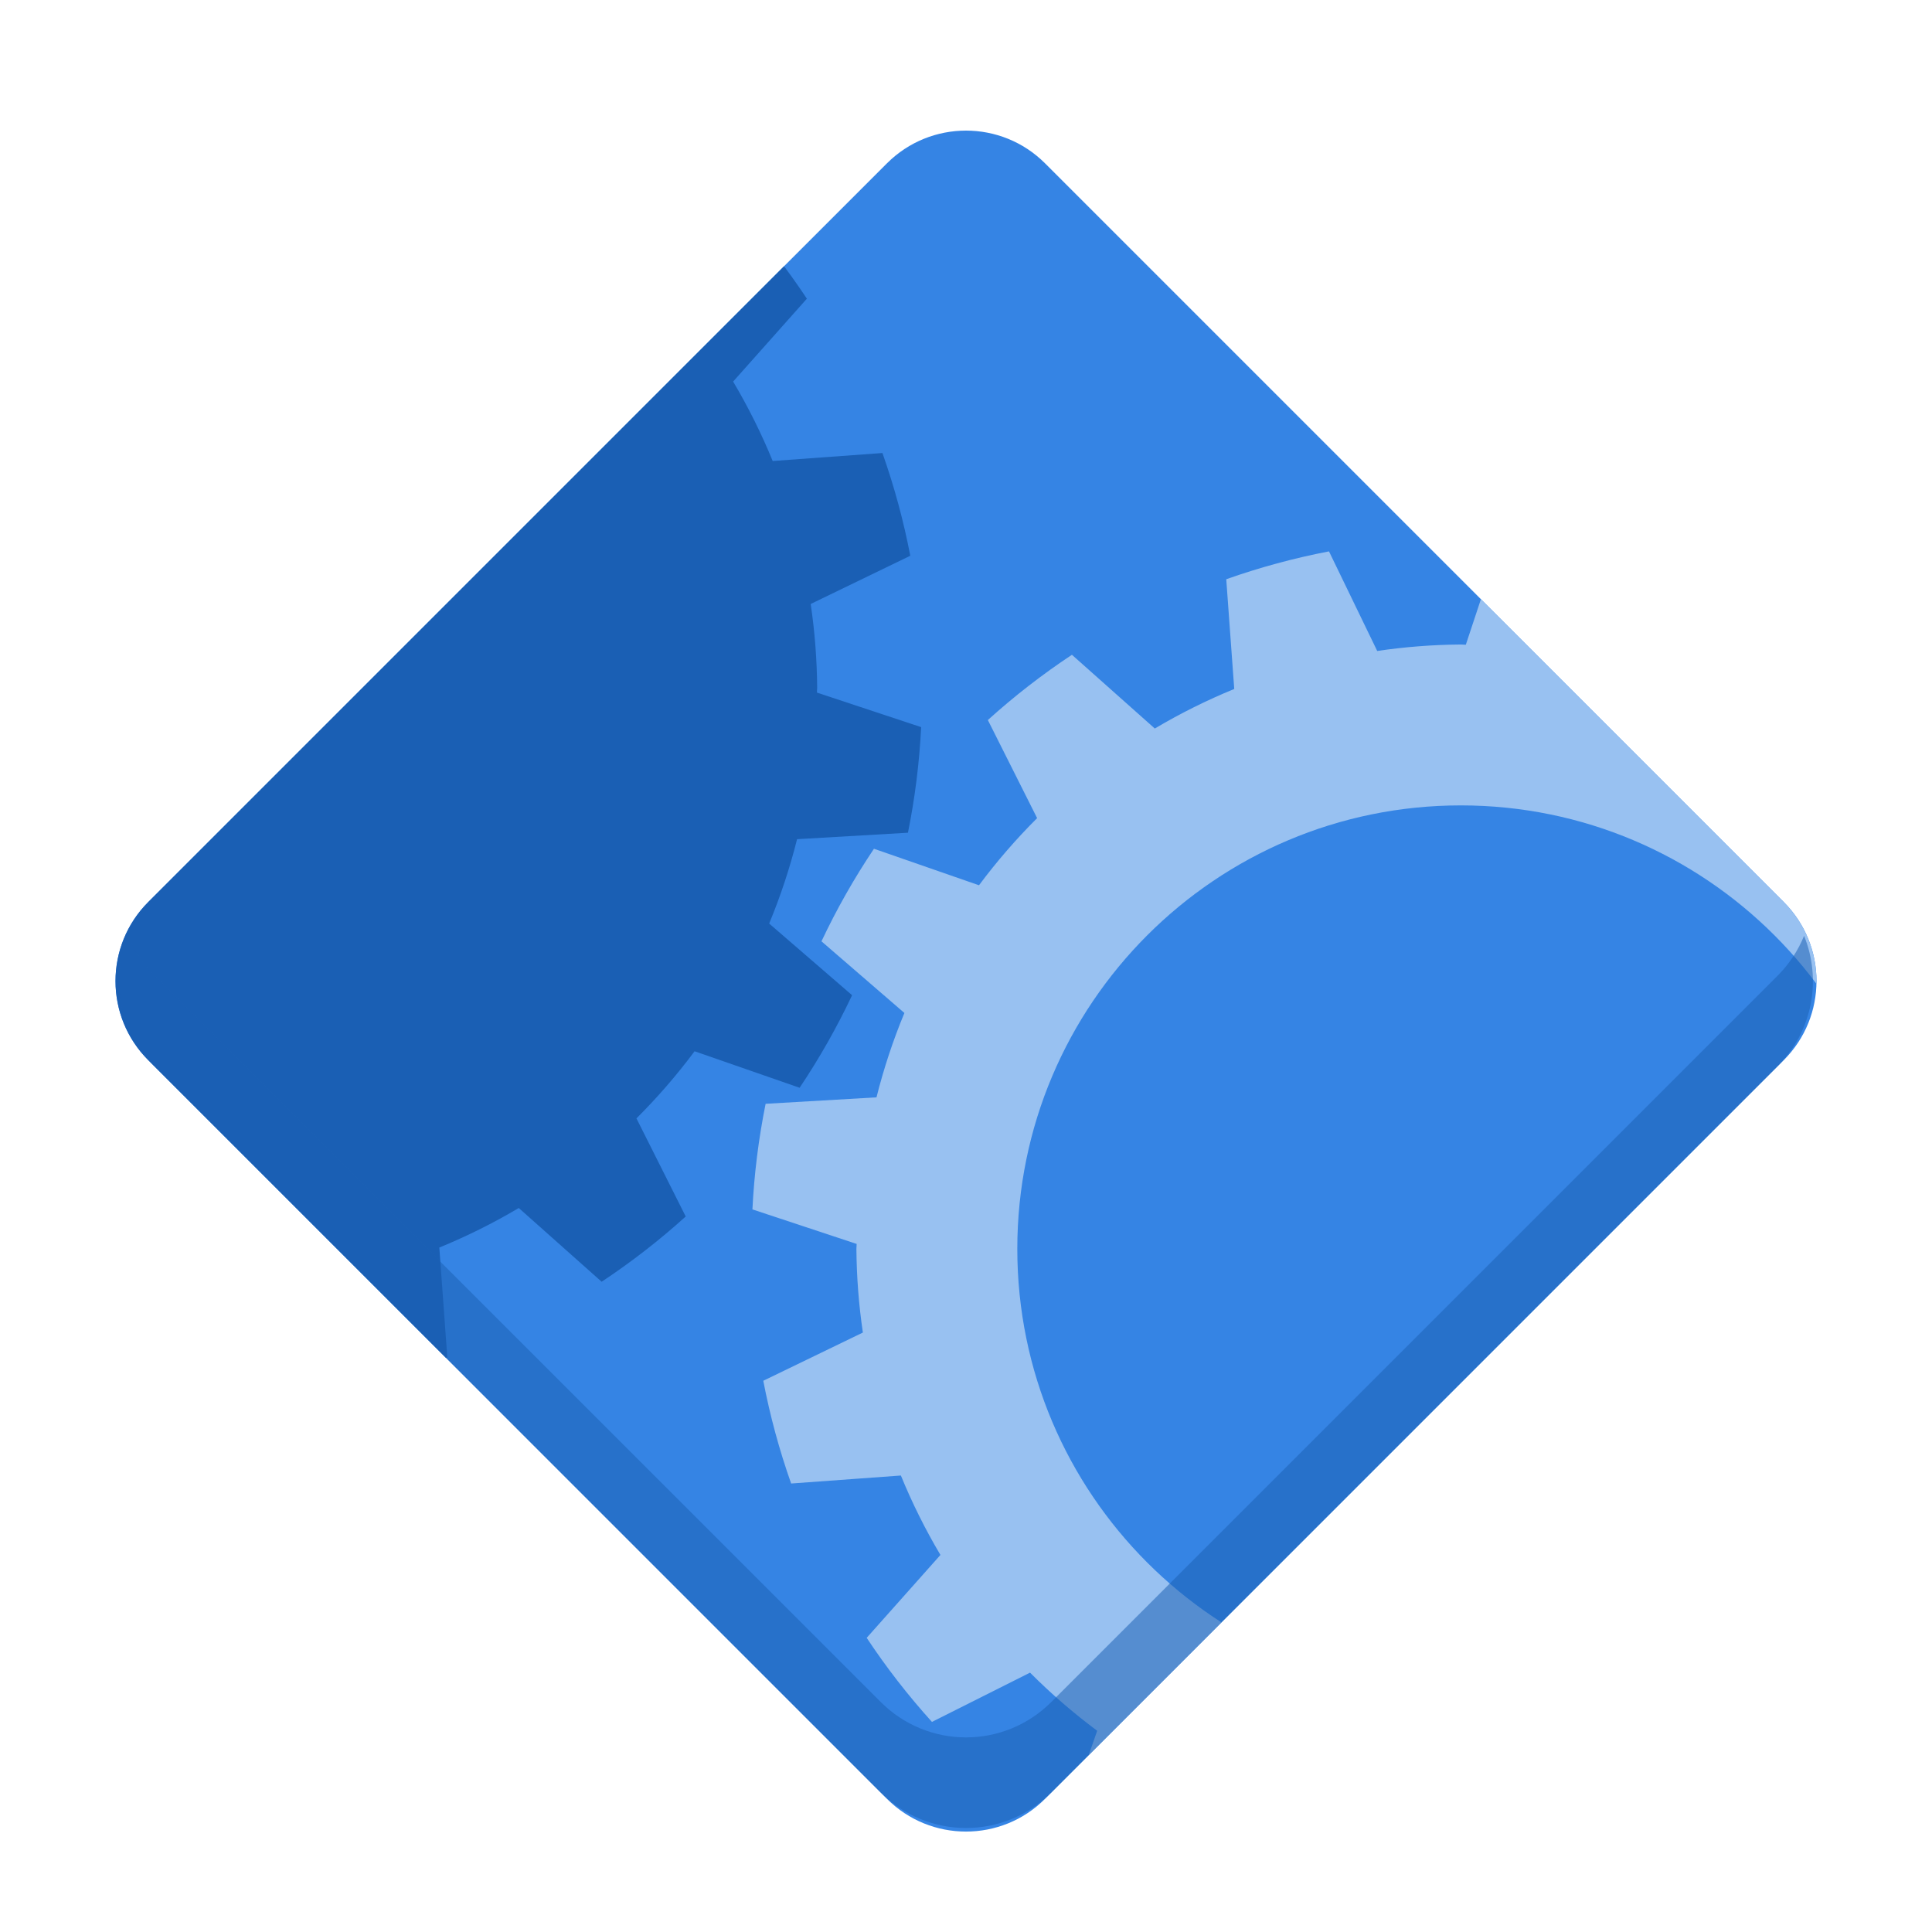
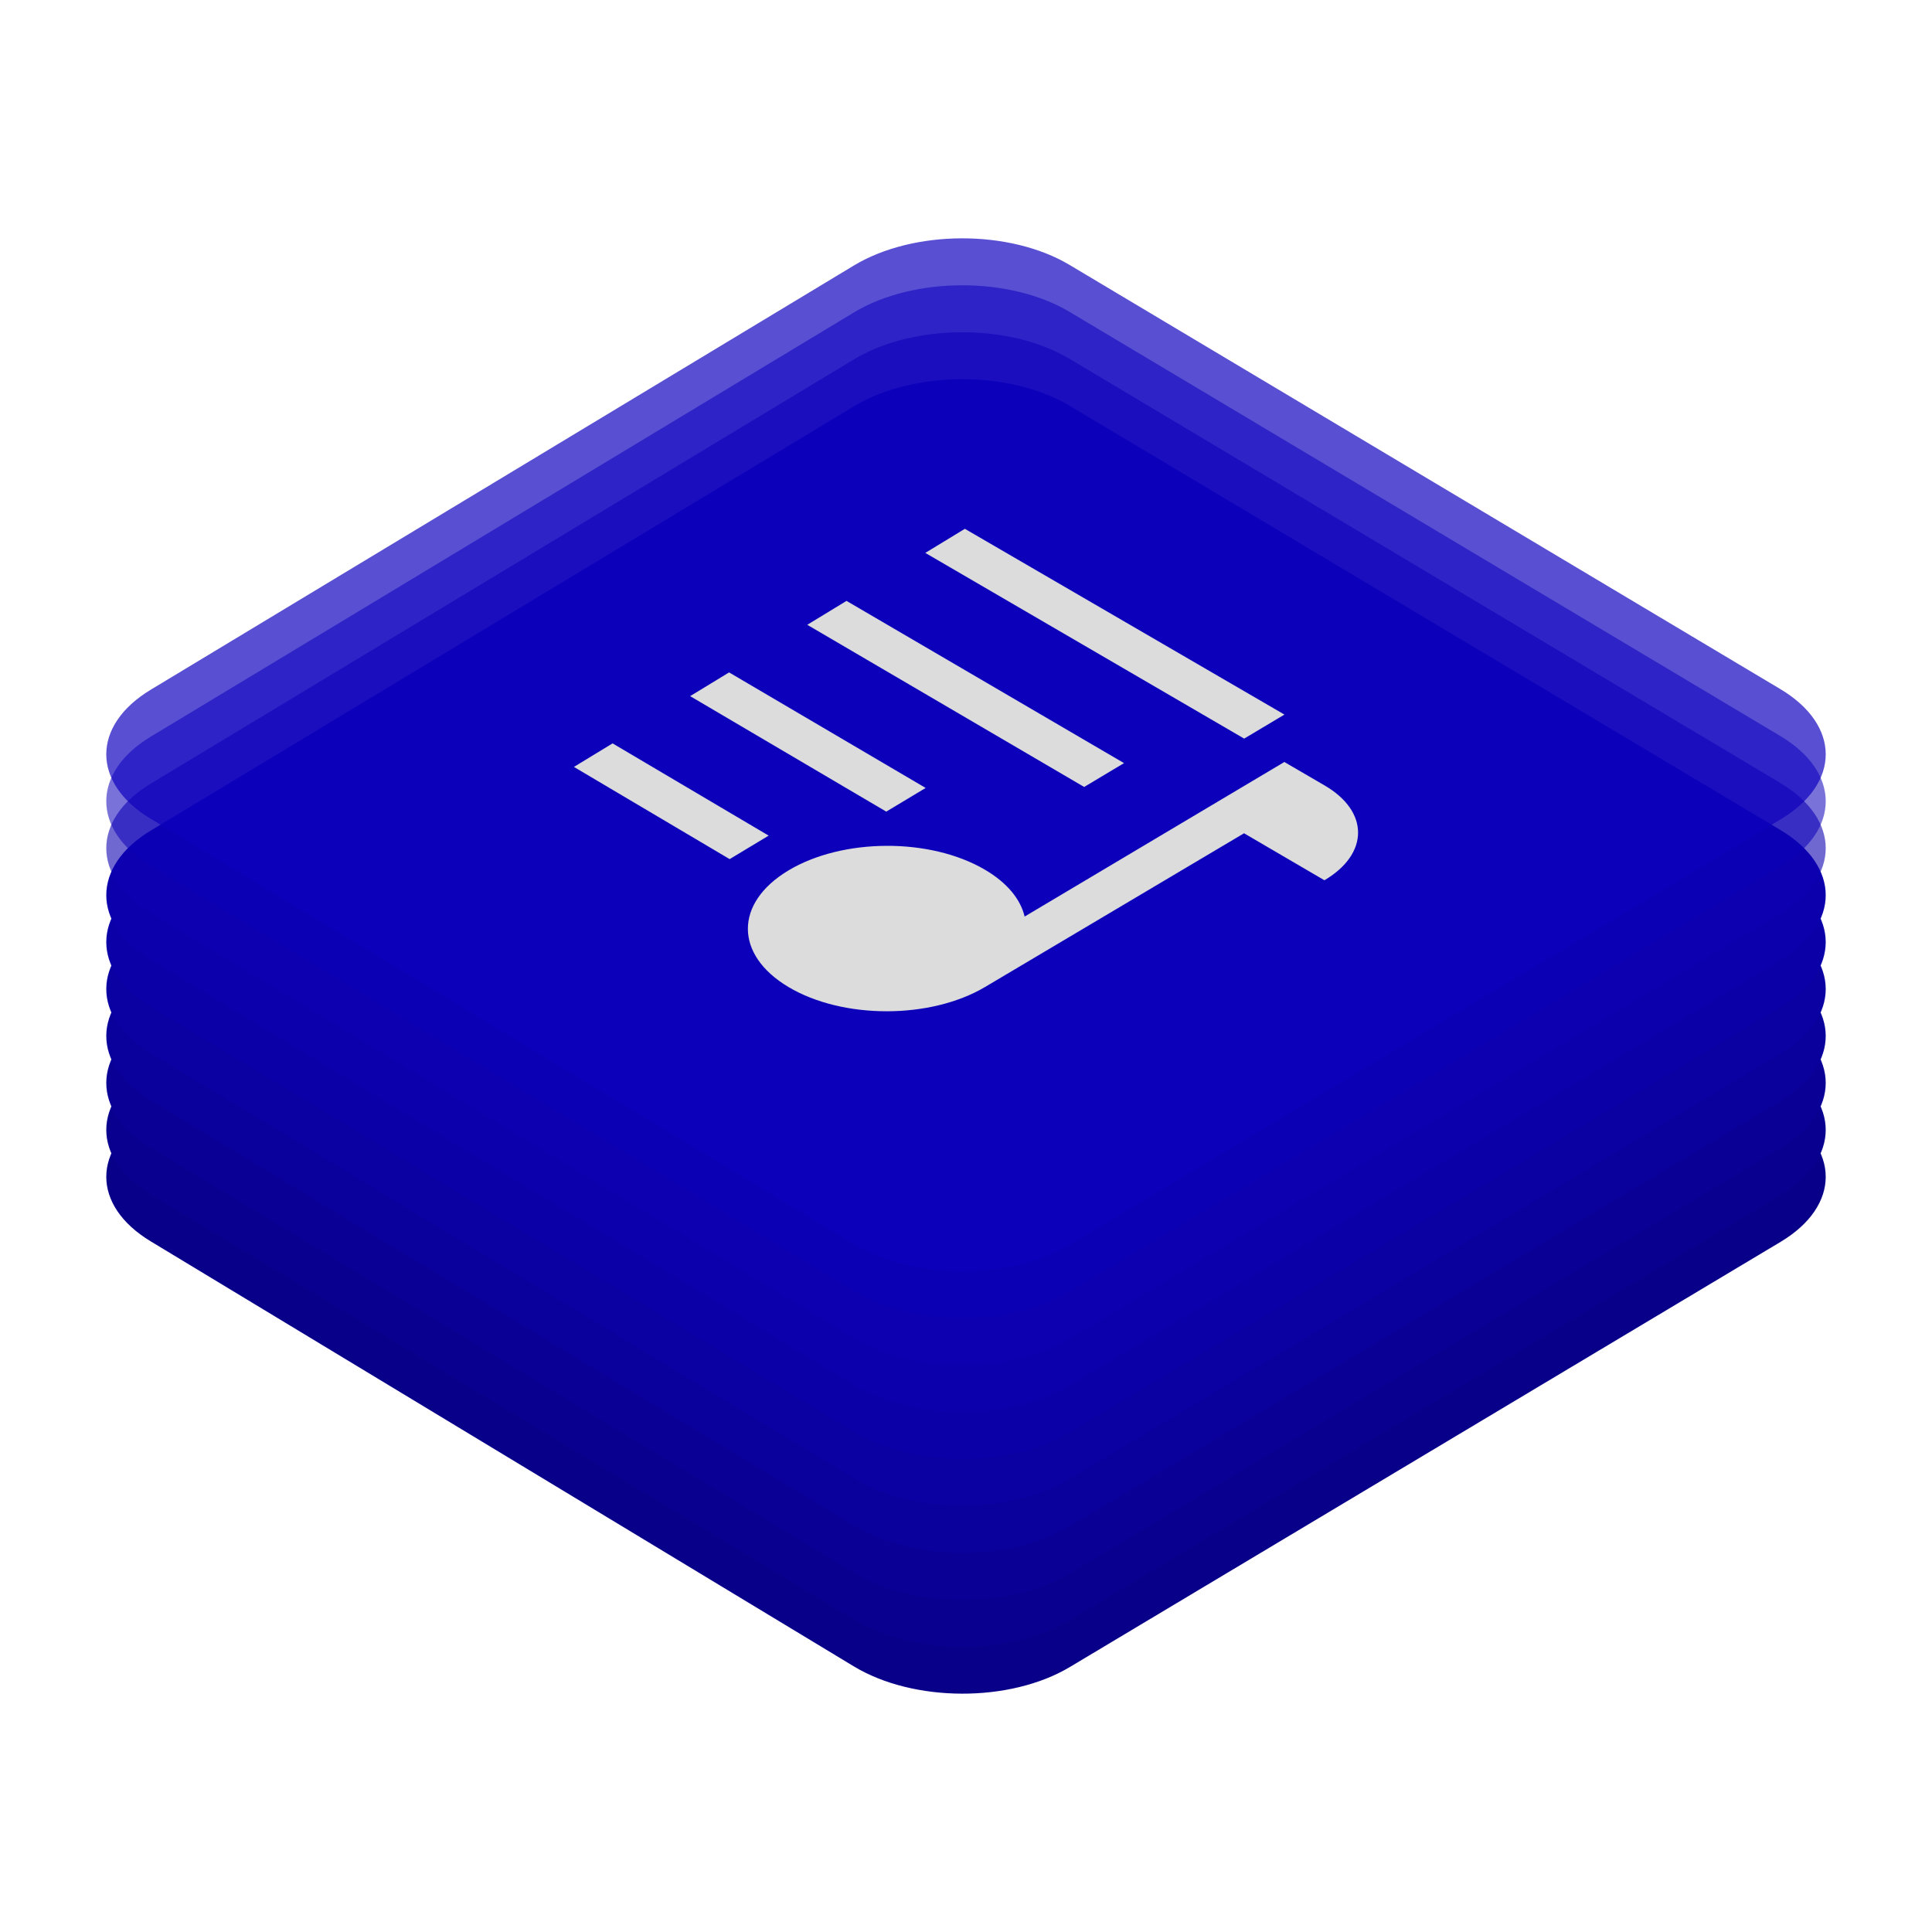
- <svg xmlns="http://www.w3.org/2000/svg" width="33.75mm" height="33.75mm" viewBox="0 0 33.75 33.75" version="1.1" id="svg974">
-   <defs id="defs968">
-     <clipPath clipPathUnits="userSpaceOnUse" id="clipPath18689">
-       <rect clip-path="none" transform="rotate(45)" ry="32" rx="32" y="123.999" x="486.037" height="362.943" width="362.943" id="rect18691" style="display:inline;opacity:1;vector-effect:none;fill:#4a86cf;fill-opacity:1;stroke:none;stroke-width:26.067;stroke-linecap:butt;stroke-linejoin:miter;stroke-miterlimit:4;stroke-dasharray:none;stroke-dashoffset:0;stroke-opacity:1;marker:none;marker-start:none;marker-mid:none;marker-end:none;paint-order:normal;enable-background:new" />
-     </clipPath>
-     <clipPath clipPathUnits="userSpaceOnUse" id="clipPath18689-3">
-       <rect clip-path="none" transform="rotate(45)" ry="32" rx="32" y="123.999" x="486.037" height="362.943" width="362.943" id="rect18691-6" style="display:inline;opacity:1;vector-effect:none;fill:#4a86cf;fill-opacity:1;stroke:none;stroke-width:26.067;stroke-linecap:butt;stroke-linejoin:miter;stroke-miterlimit:4;stroke-dasharray:none;stroke-dashoffset:0;stroke-opacity:1;marker:none;marker-start:none;marker-mid:none;marker-end:none;paint-order:normal;enable-background:new" />
-     </clipPath>
+ <svg xmlns="http://www.w3.org/2000/svg" width="1024" height="1024" viewBox="0 0 270.933 270.933" version="1.1" id="svg1" xml:space="preserve">
+   <defs id="defs1">
+     <style type="text/css" id="current-color-scheme">
+       .ColorScheme-Text {
+         color:#232629;
+       }
+       </style>
  </defs>
-   <g id="layer1" transform="translate(-61.81982,-103.944)">
-     <g transform="matrix(0.2636723,0,0,0.2636723,61.81982,-529.397)" style="display:inline;stroke-width:0.25;enable-background:new" id="g1836">
-       <g transform="matrix(0.25,0,0,0.25,0,2295)" id="g18818" style="stroke-width:0.25">
-         <g style="stroke-width:0.27" transform="matrix(0.9260519,0,0,0.9260519,18.93073,50.87633)" id="g18590">
-           <g style="stroke-width:0.27" id="g18681" clip-path="url(#clipPath18689-3)">
-             <rect style="opacity:1;vector-effect:none;fill:#3584e4;fill-opacity:1;stroke:none;stroke-width:8.221;stroke-linecap:butt;stroke-linejoin:miter;stroke-miterlimit:4;stroke-dasharray:none;stroke-dashoffset:0;stroke-opacity:1;marker:none;marker-start:none;marker-mid:none;marker-end:none;paint-order:normal" id="rect18571" width="424" height="424" x="458.337" y="90.642" rx="10.092" ry="10.092" transform="matrix(0.6052817,0.6052817,-0.6052817,0.6052817,33.44063,99.07363)" clip-path="none" />
-             <circle style="opacity:1;vector-effect:none;fill:#f66151;fill-opacity:1;stroke:none;stroke-width:7.037;stroke-linecap:butt;stroke-linejoin:miter;stroke-miterlimit:4;stroke-dasharray:none;stroke-dashoffset:0;stroke-opacity:1;marker:none;marker-start:none;marker-mid:none;marker-end:none;paint-order:normal" id="path18706" cx="0" cy="0" r="0" transform="translate(0,-212)" />
-             <circle style="opacity:1;vector-effect:none;fill:#f66151;fill-opacity:1;stroke:none;stroke-width:7.037;stroke-linecap:butt;stroke-linejoin:miter;stroke-miterlimit:4;stroke-dasharray:none;stroke-dashoffset:0;stroke-opacity:1;marker:none;marker-start:none;marker-mid:none;marker-end:none;paint-order:normal" id="path18708" cx="0" cy="0" r="0" transform="translate(0,-212)" />
-             <path style="display:inline;opacity:1;vector-effect:none;fill:#98c1f1;fill-opacity:1;stroke:none;stroke-width:7.037;stroke-linecap:butt;stroke-linejoin:miter;stroke-miterlimit:4;stroke-dasharray:none;stroke-dashoffset:0;stroke-opacity:1;marker:none;marker-start:none;marker-mid:none;marker-end:none;paint-order:normal;enable-background:new" d="m 408.92,561.918 -9.886,29.829 a 172.971,172.971 0 0 0 -1.427,-0.071 172.971,172.971 0 0 0 -23.929,1.852 l -13.801,-28.501 a 203.293,203.293 0 0 0 -29.401,7.972 l 2.286,31.405 a 172.971,172.971 0 0 0 -22.732,11.319 l -23.718,-21.103 a 203.293,203.293 0 0 0 -24.059,18.674 l 14.099,28.073 a 172.971,172.971 0 0 0 -16.636,19.211 l -30.058,-10.448 a 203.293,203.293 0 0 0 -15.017,26.488 l 23.73,20.507 a 172.971,172.971 0 0 0 -7.985,24.143 l -31.73,1.849 a 203.293,203.293 0 0 0 -3.778,30.217 l 29.829,9.886 a 172.971,172.971 0 0 0 -0.071,1.427 172.971,172.971 0 0 0 1.852,23.929 l -28.501,13.801 a 203.293,203.293 0 0 0 7.972,29.401 l 31.405,-2.286 a 172.971,172.971 0 0 0 11.319,22.732 l -21.103,23.718 a 203.293,203.293 0 0 0 18.674,24.059 l 28.073,-14.099 a 172.971,172.971 0 0 0 19.211,16.636 l -10.448,30.058 a 203.293,203.293 0 0 0 26.488,15.017 l 20.507,-23.73 a 172.971,172.971 0 0 0 24.143,7.985 l 1.849,31.73 a 203.293,203.293 0 0 0 30.217,3.778 l 9.886,-29.829 a 172.971,172.971 0 0 0 1.427,0.071 172.971,172.971 0 0 0 23.929,-1.852 l 13.801,28.501 a 203.293,203.293 0 0 0 29.401,-7.972 l -2.286,-31.405 a 172.971,172.971 0 0 0 22.732,-11.319 l 23.718,21.103 A 203.293,203.293 0 0 0 532.96,916 l -14.099,-28.073 a 172.971,172.971 0 0 0 16.636,-19.211 l 30.058,10.448 a 203.293,203.293 0 0 0 15.017,-26.488 l -23.73,-20.507 a 172.971,172.971 0 0 0 7.985,-24.143 l 31.73,-1.849 a 203.293,203.293 0 0 0 3.778,-30.217 l -29.829,-9.886 a 172.971,172.971 0 0 0 0.071,-1.427 172.971,172.971 0 0 0 -1.852,-23.929 l 28.501,-13.801 a 203.293,203.293 0 0 0 -7.972,-29.401 l -31.405,2.286 a 172.971,172.971 0 0 0 -11.319,-22.732 l 21.103,-23.718 a 203.293,203.293 0 0 0 -18.674,-24.059 l -28.073,14.099 a 172.971,172.971 0 0 0 -19.211,-16.636 l 10.448,-30.058 A 203.293,203.293 0 0 0 485.636,581.681 l -20.507,23.73 a 172.971,172.971 0 0 0 -24.143,-7.985 l -1.849,-31.73 a 203.293,203.293 0 0 0 -30.217,-3.778 z M 397.607,637.722 A 126.926,126.926 0 0 1 524.532,764.647 126.926,126.926 0 0 1 397.607,891.572 126.926,126.926 0 0 1 270.682,764.647 126.926,126.926 0 0 1 397.607,637.722 Z" id="path18717-4" />
-             <path id="path18758" d="m 51.748,401.284 -9.886,29.829 c -0.476,-0.026 -0.951,-0.05 -1.427,-0.071 -8.01,0.062 -16.005,0.681 -23.929,1.852 L 2.706,404.392 c -9.986,1.918 -19.814,4.583 -29.401,7.972 l 2.286,31.405 c -7.844,3.211 -15.442,6.994 -22.732,11.319 l -23.718,-21.103 c -8.475,5.614 -16.518,11.857 -24.059,18.674 l 14.099,28.073 c -6.009,5.987 -11.569,12.408 -16.636,19.211 l -30.058,-10.448 c -5.661,8.442 -10.68,17.296 -15.017,26.488 l 23.73,20.507 c -3.25,7.841 -5.919,15.91 -7.985,24.143 l -31.73,1.849 c -2.013,9.964 -3.276,20.064 -3.778,30.217 l 29.829,9.886 c -0.026,0.476 -0.05,0.951 -0.071,1.427 0.062,8.01 0.681,16.005 1.852,23.929 l -28.501,13.801 c 1.918,9.986 4.583,19.814 7.972,29.401 l 31.405,-2.286 c 3.211,7.844 6.994,15.442 11.319,22.732 l -21.103,23.718 c 5.614,8.475 11.857,16.518 18.674,24.059 l 28.073,-14.099 c 5.987,6.009 12.408,11.569 19.211,16.636 l -10.448,30.058 c 8.442,5.661 17.296,10.68 26.488,15.017 l 20.507,-23.73 c 7.841,3.25 15.91,5.919 24.143,7.985 l 1.849,31.73 c 9.964,2.013 20.064,3.276 30.217,3.778 l 9.886,-29.829 c 0.476,0.026 0.951,0.05 1.427,0.071 8.01,-0.062 16.005,-0.681 23.929,-1.852 l 13.801,28.501 c 9.986,-1.918 19.814,-4.583 29.401,-7.972 l -2.286,-31.405 c 7.844,-3.211 15.442,-6.994 22.732,-11.319 l 23.718,21.103 c 8.475,-5.614 16.518,-11.857 24.059,-18.674 l -14.099,-28.073 c 6.009,-5.987 11.569,-12.408 16.636,-19.211 l 30.058,10.448 c 5.661,-8.442 10.68,-17.296 15.017,-26.488 l -23.73,-20.507 c 3.25,-7.841 5.919,-15.91 7.985,-24.143 l 31.73,-1.849 c 2.013,-9.964 3.276,-20.064 3.778,-30.217 l -29.829,-9.886 c 0.026,-0.476 0.05,-0.951 0.071,-1.427 -0.062,-8.01 -0.681,-16.005 -1.852,-23.929 l 28.501,-13.801 c -1.918,-9.986 -4.583,-19.814 -7.972,-29.401 l -31.405,2.286 c -3.211,-7.844 -6.994,-15.442 -11.319,-22.732 l 21.103,-23.718 c -5.614,-8.475 -11.857,-16.518 -18.674,-24.059 l -28.073,14.099 c -5.987,-6.009 -12.408,-11.569 -19.211,-16.636 l 10.448,-30.058 c -8.442,-5.661 -17.296,-10.68 -26.488,-15.017 l -20.507,23.73 c -7.841,-3.25 -15.91,-5.919 -24.143,-7.985 l -1.849,-31.73 c -9.964,-2.013 -20.064,-3.276 -30.217,-3.778 z" style="display:inline;opacity:1;vector-effect:none;fill:#1a5fb4;fill-opacity:1;stroke:none;stroke-width:7.037;stroke-linecap:butt;stroke-linejoin:miter;stroke-miterlimit:4;stroke-dasharray:none;stroke-dashoffset:0;stroke-opacity:1;marker:none;marker-start:none;marker-mid:none;marker-end:none;paint-order:normal;enable-background:new" />
-           </g>
-         </g>
-         <path style="display:inline;opacity:0.534;vector-effect:none;fill:#1a5fb4;fill-opacity:1;stroke:none;stroke-width:1.629;stroke-linecap:butt;stroke-linejoin:miter;stroke-miterlimit:4;stroke-dasharray:none;stroke-dashoffset:0;stroke-opacity:1;marker:none;marker-start:none;marker-mid:none;marker-end:none;paint-order:normal;enable-background:new" clip-path="none" d="m 8.477,2676 c -1.171,2.887 -0.583,6.308 1.766,8.656 l 48.102,48.102 c 3.134,3.134 8.179,3.134 11.312,0 l 48.102,-48.102 c 2.348,-2.348 2.937,-5.77 1.766,-8.656 -0.392,0.966 -0.98,1.871 -1.766,2.656 l -48.102,48.102 c -3.134,3.134 -8.179,3.134 -11.312,0 L 10.242,2678.656 C 9.457,2677.871 8.868,2676.965 8.477,2676 Z" transform="matrix(4,0,0,4,0,-10028)" id="rect18571-6" />
-       </g>
-       <rect y="2402" x="-1.5000001e-06" height="128" width="128" id="rect9125-7-2" style="display:inline;opacity:1;vector-effect:none;fill:none;fill-opacity:1;stroke:none;stroke-width:1.25;stroke-linecap:butt;stroke-linejoin:miter;stroke-miterlimit:4;stroke-dasharray:none;stroke-dashoffset:0;stroke-opacity:1;marker:none;marker-start:none;marker-mid:none;marker-end:none;paint-order:normal;enable-background:new" />
-     </g>
+   <g id="layer1" />
+   <g id="g213" transform="matrix(1.539015,0,0,1.539015,-72.92766,-109.3013)">
+     <path d="m 144.843,133.659 64.763,38.648 c 5.51,3.288 5.52,8.586 0.022,11.875 l -64.75,38.732 c -5.459,3.266 -14.244,3.239 -19.695,-0.056 L 61.11,184.126 c -5.393,-3.26 -5.385,-8.504 0.017,-11.763 l 64.06,-38.648 c 5.44,-3.281 14.206,-3.308 19.657,-0.055 z" style="fill:#09008a;fill-opacity:1;stroke:none;stroke-width:0px;stroke-opacity:0" id="path204" />
+     <path d="m 144.843,129.382 64.763,38.647 c 5.51,3.288 5.52,8.586 0.022,11.875 l -64.75,38.733 c -5.459,3.265 -14.244,3.238 -19.695,-0.056 L 61.11,179.849 c -5.393,-3.26 -5.385,-8.505 0.017,-11.764 l 64.06,-38.647 c 5.44,-3.282 14.206,-3.309 19.657,-0.056 z" style="fill:#090090;fill-opacity:1;stroke:none;stroke-width:0px;stroke-opacity:0" id="path205" />
+     <path d="m 144.843,125.104 64.763,38.647 c 5.51,3.288 5.52,8.586 0.022,11.875 l -64.75,38.733 c -5.459,3.266 -14.244,3.239 -19.695,-0.056 L 61.11,175.571 c -5.393,-3.26 -5.385,-8.505 0.017,-11.763 L 125.186,125.16 c 5.44,-3.282 14.206,-3.308 19.657,-0.056 z" style="fill:#0a0096;fill-opacity:1;stroke:none;stroke-width:0px;stroke-opacity:0" id="path206" />
+     <path d="m 144.843,120.826 64.763,38.648 c 5.51,3.288 5.52,8.586 0.022,11.875 l -64.75,38.732 c -5.459,3.266 -14.244,3.239 -19.695,-0.056 L 61.11,171.293 c -5.393,-3.26 -5.385,-8.504 0.017,-11.763 l 64.06,-38.648 c 5.44,-3.282 14.206,-3.308 19.657,-0.055 z" style="fill:#0a009b;fill-opacity:1;stroke:none;stroke-width:0px;stroke-opacity:0" id="path207" />
+     <path d="m 144.843,116.549 64.763,38.647 c 5.51,3.288 5.52,8.586 0.022,11.875 l -64.75,38.732 c -5.459,3.266 -14.244,3.239 -19.695,-0.056 L 61.11,167.015 c -5.393,-3.26 -5.385,-8.504 0.017,-11.763 l 64.06,-38.647 c 5.44,-3.282 14.206,-3.309 19.657,-0.056 z" style="fill:#0b00a1;fill-opacity:1;stroke:none;stroke-width:0px;stroke-opacity:0" id="path208" />
+     <path d="m 144.843,112.271 64.763,38.647 c 5.51,3.288 5.52,8.586 0.022,11.875 l -64.75,38.733 c -5.459,3.265 -14.244,3.239 -19.695,-0.056 L 61.11,162.738 c -5.393,-3.26 -5.385,-8.505 0.017,-11.764 l 64.06,-38.647 c 5.44,-3.282 14.206,-3.309 19.657,-0.056 z" style="fill:#0b00a7;fill-opacity:1;stroke:none;stroke-width:0px;stroke-opacity:0" id="path209" />
+     <path d="m 144.843,107.993 64.763,38.648 c 5.51,3.288 5.52,8.586 0.022,11.875 l -64.75,38.732 c -5.459,3.266 -14.244,3.239 -19.695,-0.056 L 61.11,158.46 c -5.393,-3.26 -5.385,-8.505 0.017,-11.763 l 64.06,-38.648 c 5.44,-3.282 14.206,-3.308 19.657,-0.056 z" style="fill:#0c00ad;fill-opacity:1;stroke:none;stroke-width:0px;stroke-opacity:0" id="path210" />
+     <path d="m 144.843,103.716 64.763,38.647 c 5.51,3.288 5.52,8.586 0.022,11.875 l -64.75,38.732 c -5.459,3.266 -14.244,3.239 -19.695,-0.056 L 61.11,154.182 c -5.393,-3.26 -5.385,-8.504 0.017,-11.763 l 64.06,-38.648 c 5.44,-3.281 14.206,-3.308 19.657,-0.055 z" style="fill:#0c00b2;fill-opacity:0.592;stroke:none;stroke-width:0px;stroke-opacity:0" id="path211" />
+     <path d="m 144.843,99.438 64.763,38.647 c 5.51,3.288 5.52,8.586 0.022,11.875 l -64.75,38.732 c -5.459,3.266 -14.244,3.239 -19.695,-0.056 L 61.11,149.904 c -5.393,-3.259 -5.385,-8.504 0.017,-11.763 L 125.186,99.494 c 5.44,-3.282 14.206,-3.308 19.657,-0.056 z" style="fill:#0d00b8;fill-opacity:0.554;stroke:none;stroke-width:0px;stroke-opacity:0" id="path212" />
+     <path d="m 144.843,95.16 64.763,38.648 c 5.51,3.288 5.52,8.586 0.022,11.875 l -64.75,38.732 c -5.459,3.265 -14.244,3.239 -19.695,-0.056 L 61.11,145.627 c -5.393,-3.26 -5.385,-8.505 0.017,-11.763 L 125.186,95.216 c 5.44,-3.282 14.206,-3.308 19.657,-0.056 z" style="fill:#0d00be;fill-opacity:0.691;stroke:none;stroke-width:0.388;stroke-dasharray:none;stroke-opacity:1" id="path213" />
+     <path style="fill:#dcdcdc;fill-opacity:1;stroke:none;stroke-width:6.942" d="m 128.112,110.817 -4.919,2.996 39.659,23.097 5.008,-2.988 z m 39.738,29.004 -5.006,2.979 -27.297,16.244 c -0.511,-2.139 -2.141,-4.18 -4.929,-5.821 -6.81,-4.01 -17.725,-3.957 -24.467,0.097 -6.717,4.039 -6.698,10.495 0.038,14.497 6.752,4.012 17.651,4.015 24.442,-0.017 l 32.206,-19.115 9.998,5.844 c 5.57,-3.289 5.582,-8.554 0.023,-11.792 z m -54.458,-20.039 -4.881,2.973 34.441,20.169 4.957,-2.965 z m -14.605,8.896 -4.843,2.95 24.394,14.364 4.897,-2.944 z m -14.492,8.827 -4.806,2.927 19.37,11.468 4.848,-2.923 z" class="ColorScheme-Text" id="path1" transform="matrix(0.7325939,0,0,0.7325939,41.44935,38.02189)" />
  </g>
</svg>
